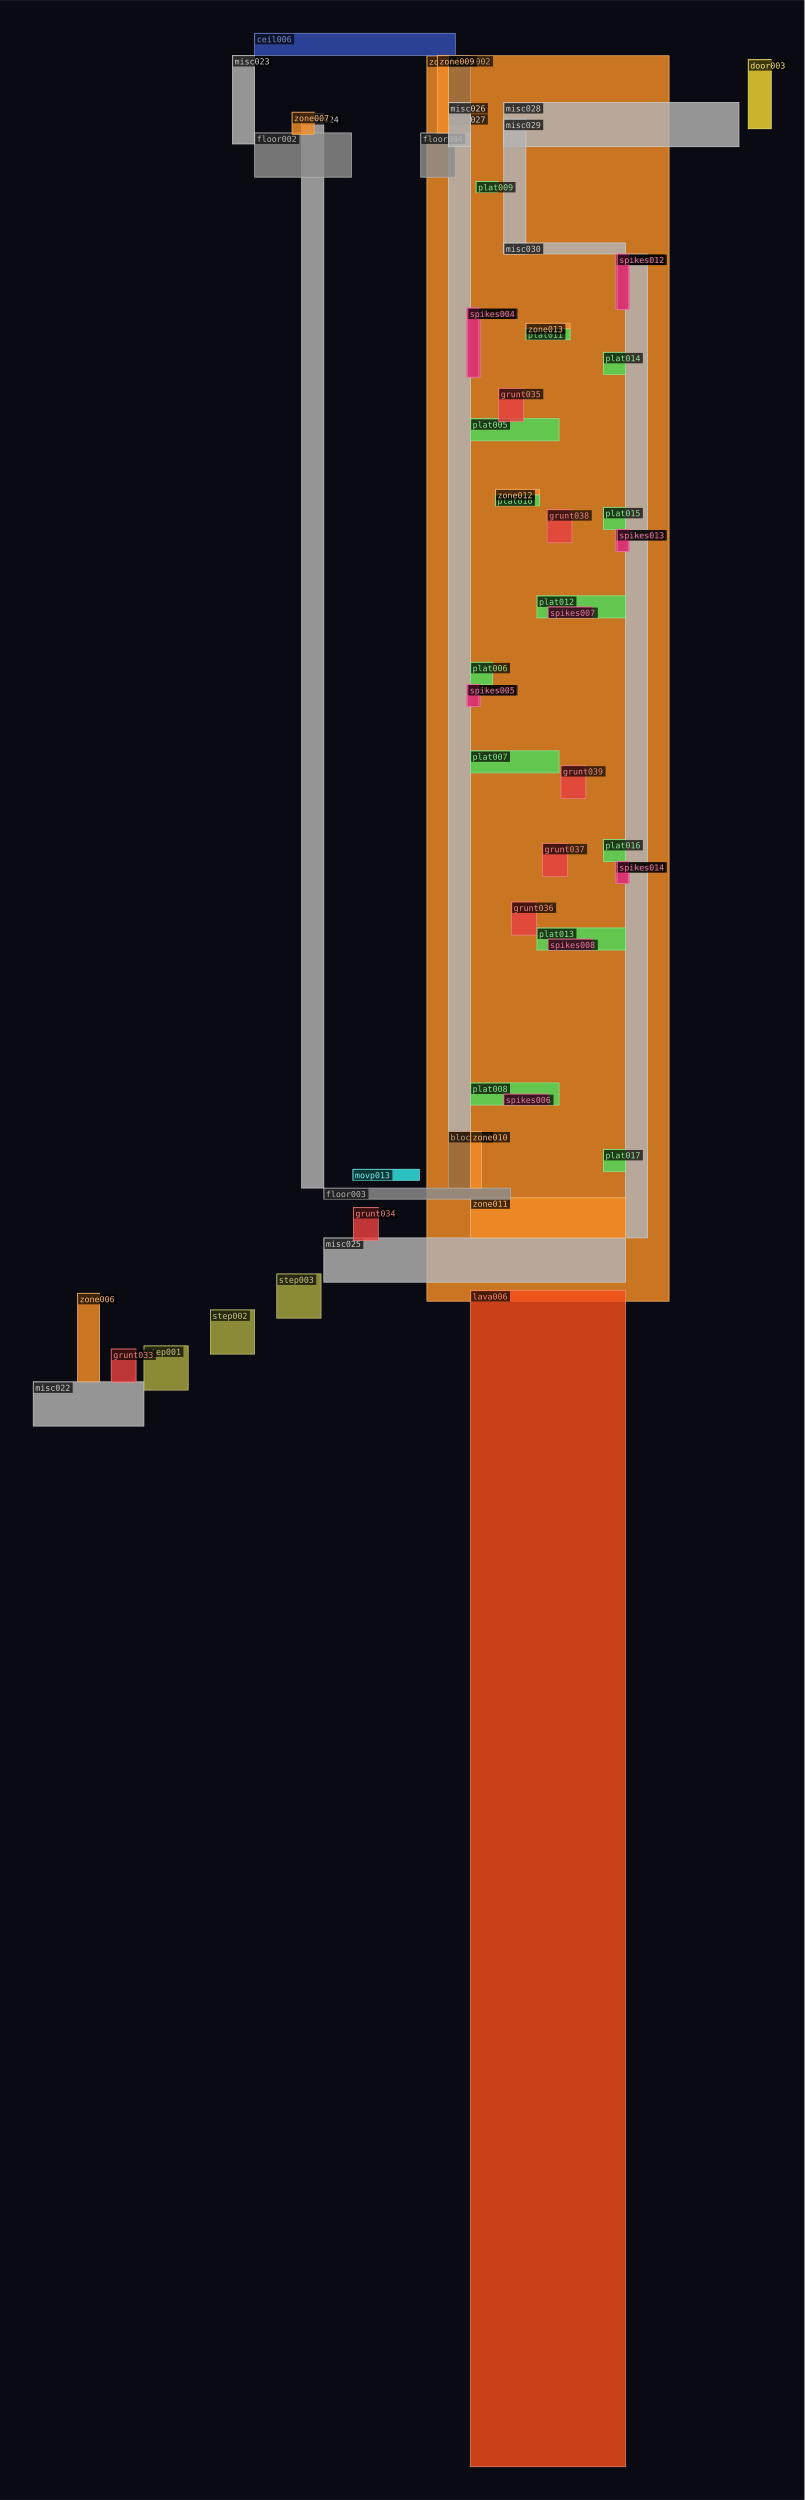
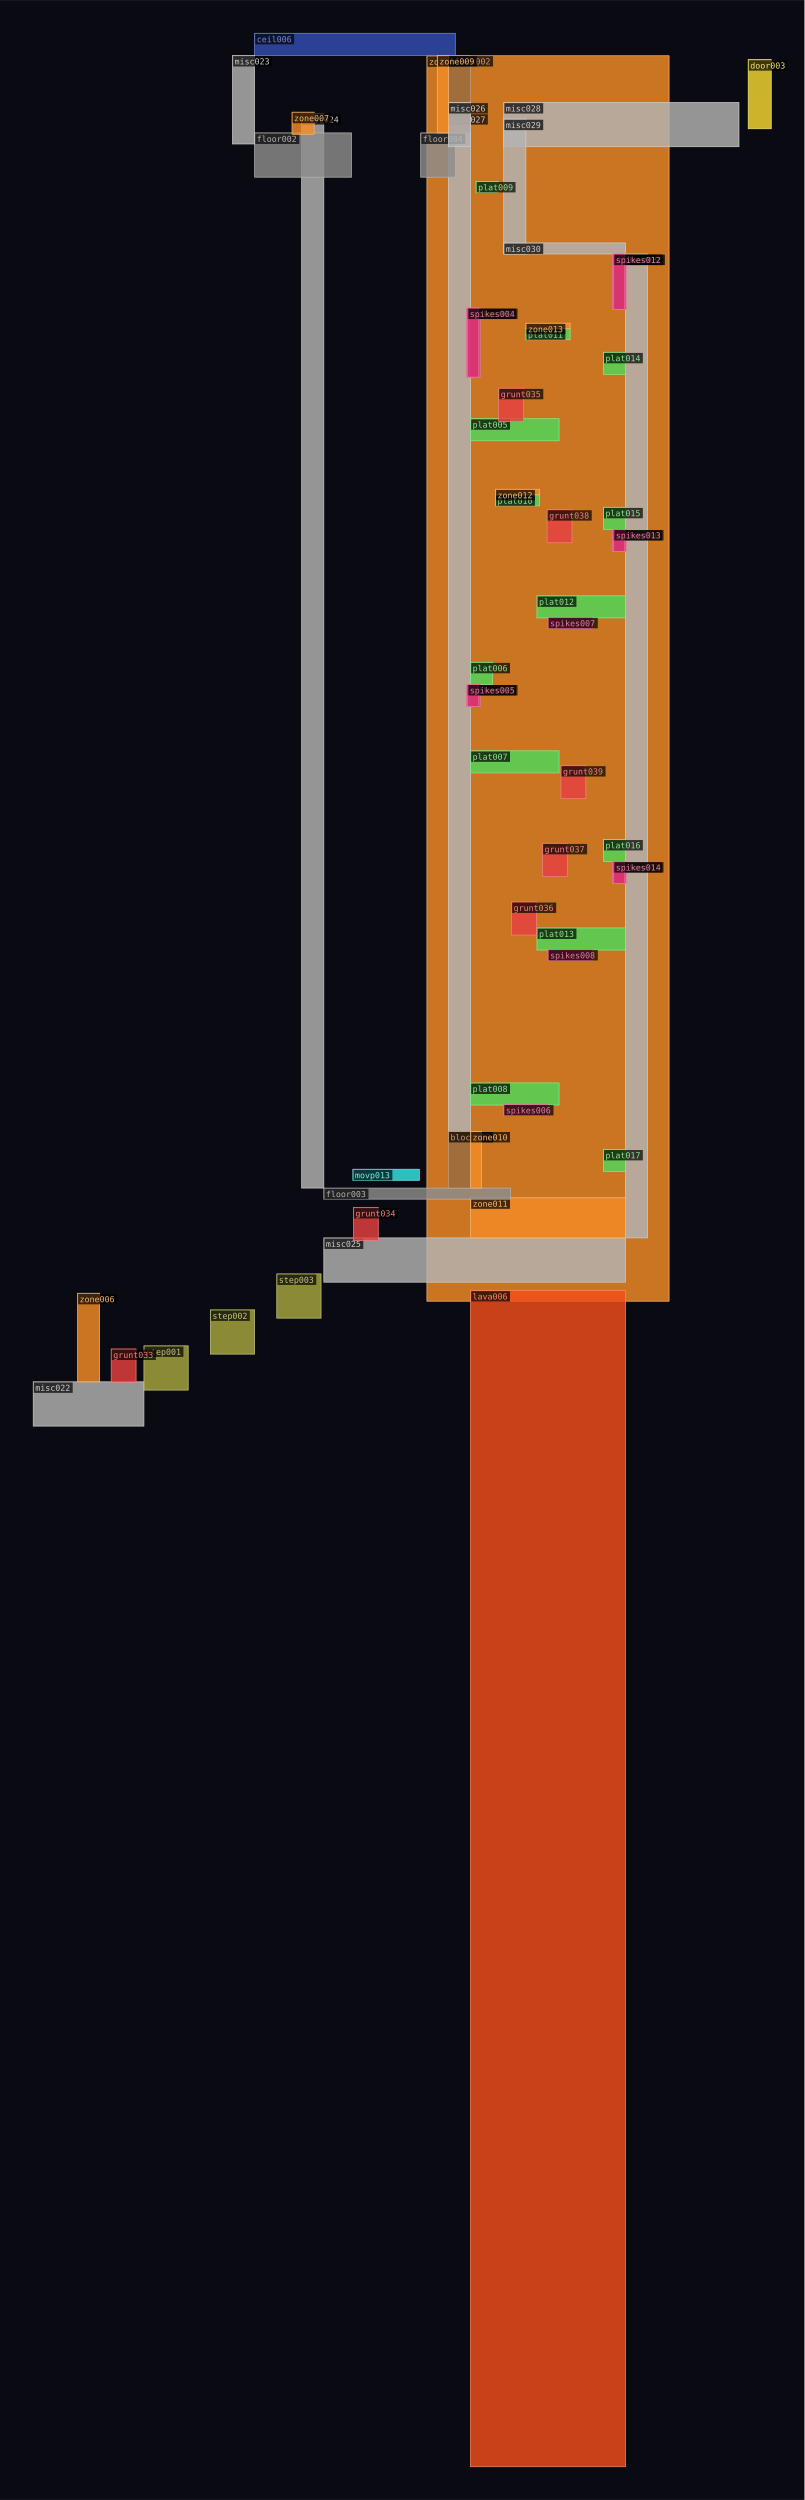
<svg xmlns="http://www.w3.org/2000/svg" viewBox="16064 -1370 2325.33 7226" width="901" height="2800" font-family="monospace">
  <rect x="16064" y="-1370" width="2325.33" height="7226" fill="#0a0a12" />
  <rect x="17298" y="-1209" width="700" height="3600" fill="#f28c26" fill-opacity="0.82" stroke="#f7b472" stroke-width="2" />
  <rect x="17300" y="-1207" width="112.16" height="30" fill="#000000" fill-opacity="0.7" />
  <text x="17304" y="-1183" font-size="24" fill="#f7b472">zone008</text>
  <rect x="17424" y="2360" width="448" height="3400" fill="#f24d1a" fill-opacity="0.82" stroke="#f78b6a" stroke-width="2" />
  <rect x="17426" y="2362" width="112.16" height="30" fill="#000000" fill-opacity="0.7" />
  <text x="17430" y="2386" font-size="24" fill="#f78b6a">lava006</text>
  <rect x="16936" y="-1042" width="64" height="3106" fill="#b3b3b3" fill-opacity="0.82" stroke="#cdcdcd" stroke-width="2" />
  <rect x="16938" y="-1040" width="112.16" height="30" fill="#000000" fill-opacity="0.7" />
  <text x="16942" y="-1016" font-size="24" fill="#cdcdcd">misc024</text>
  <rect x="17360" y="-1042" width="64" height="2942" fill="#b3b3b3" fill-opacity="0.82" stroke="#cdcdcd" stroke-width="2" />
  <rect x="17362" y="-1040" width="112.16" height="30" fill="#000000" fill-opacity="0.7" />
  <text x="17366" y="-1016" font-size="24" fill="#cdcdcd">misc027</text>
  <rect x="17872" y="-636" width="64" height="2844" fill="#b3b3b3" fill-opacity="0.82" stroke="#cdcdcd" stroke-width="2" />
  <rect x="17874" y="-634" width="112.16" height="30" fill="#000000" fill-opacity="0.7" />
  <text x="17878" y="-610" font-size="24" fill="#cdcdcd">misc031</text>
  <rect x="17000" y="2208" width="872" height="128" fill="#b3b3b3" fill-opacity="0.82" stroke="#cdcdcd" stroke-width="2" />
  <rect x="17002" y="2210" width="112.16" height="30" fill="#000000" fill-opacity="0.7" />
  <text x="17006" y="2234" font-size="24" fill="#cdcdcd">misc025</text>
  <rect x="17520" y="-1074" width="680" height="128" fill="#b3b3b3" fill-opacity="0.82" stroke="#cdcdcd" stroke-width="2" />
  <rect x="17522" y="-1072" width="112.16" height="30" fill="#000000" fill-opacity="0.7" />
  <text x="17526" y="-1048" font-size="24" fill="#cdcdcd">misc028</text>
  <rect x="17424" y="2092" width="448" height="116" fill="#f28c26" fill-opacity="0.82" stroke="#f7b472" stroke-width="2" />
  <rect x="17426" y="2094" width="112.16" height="30" fill="#000000" fill-opacity="0.7" />
  <text x="17430" y="2118" font-size="24" fill="#f7b472">zone011</text>
  <rect x="16160" y="2624" width="320" height="128" fill="#b3b3b3" fill-opacity="0.82" stroke="#cdcdcd" stroke-width="2" />
  <rect x="16162" y="2626" width="112.16" height="30" fill="#000000" fill-opacity="0.7" />
  <text x="16166" y="2650" font-size="24" fill="#cdcdcd">misc022</text>
  <rect x="16800" y="-1274" width="580" height="64" fill="#334db3" fill-opacity="0.82" stroke="#7a8bcd" stroke-width="2" />
  <rect x="16802" y="-1272" width="112.16" height="30" fill="#000000" fill-opacity="0.7" />
  <text x="16806" y="-1248" font-size="24" fill="#7a8bcd">ceil006</text>
  <rect x="16800" y="-986" width="280" height="128" fill="#8c8c8c" fill-opacity="0.82" stroke="#b4b4b4" stroke-width="2" />
  <rect x="16802" y="-984" width="127.04" height="30" fill="#000000" fill-opacity="0.7" />
  <text x="16806" y="-960" font-size="24" fill="#b4b4b4">floor002</text>
  <rect x="17520" y="-1026" width="64" height="390" fill="#b3b3b3" fill-opacity="0.82" stroke="#cdcdcd" stroke-width="2" />
  <rect x="17522" y="-1024" width="112.16" height="30" fill="#000000" fill-opacity="0.7" />
  <text x="17526" y="-1000" font-size="24" fill="#cdcdcd">misc029</text>
  <rect x="17000" y="2064" width="540" height="32" fill="#8c8c8c" fill-opacity="0.82" stroke="#b4b4b4" stroke-width="2" />
  <rect x="17002" y="2066" width="127.04" height="30" fill="#000000" fill-opacity="0.7" />
  <text x="17006" y="2090" font-size="24" fill="#b4b4b4">floor003</text>
  <rect x="16736" y="-1210" width="64" height="256" fill="#b3b3b3" fill-opacity="0.82" stroke="#cdcdcd" stroke-width="2" />
  <rect x="16738" y="-1208" width="112.16" height="30" fill="#000000" fill-opacity="0.7" />
  <text x="16742" y="-1184" font-size="24" fill="#cdcdcd">misc023</text>
  <rect x="17424" y="-160" width="256" height="64" fill="#4dd959" fill-opacity="0.82" stroke="#8be693" stroke-width="2" />
  <rect x="17426" y="-158" width="112.16" height="30" fill="#000000" fill-opacity="0.7" />
  <text x="17430" y="-134" font-size="24" fill="#8be693">plat005</text>
  <rect x="17616" y="352" width="256" height="64" fill="#4dd959" fill-opacity="0.82" stroke="#8be693" stroke-width="2" />
  <rect x="17618" y="354" width="112.16" height="30" fill="#000000" fill-opacity="0.7" />
  <text x="17622" y="378" font-size="24" fill="#8be693">plat012</text>
  <rect x="16288" y="2368" width="64" height="256" fill="#f28c26" fill-opacity="0.82" stroke="#f7b472" stroke-width="2" />
  <rect x="16290" y="2370" width="112.16" height="30" fill="#000000" fill-opacity="0.7" />
  <text x="16294" y="2394" font-size="24" fill="#f7b472">zone006</text>
  <rect x="16480" y="2520" width="128" height="128" fill="#a6a640" fill-opacity="0.82" stroke="#c5c583" stroke-width="2" />
  <rect x="16482" y="2522" width="112.16" height="30" fill="#000000" fill-opacity="0.7" />
  <text x="16486" y="2546" font-size="24" fill="#c5c583">step001</text>
  <rect x="16672" y="2416" width="128" height="128" fill="#a6a640" fill-opacity="0.82" stroke="#c5c583" stroke-width="2" />
  <rect x="16674" y="2418" width="112.16" height="30" fill="#000000" fill-opacity="0.7" />
  <text x="16678" y="2442" font-size="24" fill="#c5c583">step002</text>
  <rect x="16864" y="2312" width="128" height="128" fill="#a6a640" fill-opacity="0.82" stroke="#c5c583" stroke-width="2" />
  <rect x="16866" y="2314" width="112.16" height="30" fill="#000000" fill-opacity="0.7" />
  <text x="16870" y="2338" font-size="24" fill="#c5c583">step003</text>
  <rect x="17424" y="1760" width="256" height="64" fill="#4dd959" fill-opacity="0.82" stroke="#8be693" stroke-width="2" />
  <rect x="17426" y="1762" width="112.16" height="30" fill="#000000" fill-opacity="0.7" />
  <text x="17430" y="1786" font-size="24" fill="#8be693">plat008</text>
  <rect x="17424" y="800" width="256" height="64" fill="#4dd959" fill-opacity="0.82" stroke="#8be693" stroke-width="2" />
  <rect x="17426" y="802" width="112.16" height="30" fill="#000000" fill-opacity="0.7" />
  <text x="17430" y="826" font-size="24" fill="#8be693">plat007</text>
  <rect x="17616" y="1312" width="256" height="64" fill="#4dd959" fill-opacity="0.82" stroke="#8be693" stroke-width="2" />
  <rect x="17618" y="1314" width="112.16" height="30" fill="#000000" fill-opacity="0.7" />
  <text x="17622" y="1338" font-size="24" fill="#8be693">plat013</text>
  <rect x="17360" y="-1210" width="64" height="224" fill="#996b40" fill-opacity="0.82" stroke="#bd9f83" stroke-width="2" />
  <rect x="17362" y="-1208" width="127.04" height="30" fill="#000000" fill-opacity="0.7" />
  <text x="17366" y="-1184" font-size="24" fill="#bd9f83">block002</text>
  <rect x="18226.67" y="-1198" width="66.67" height="200" fill="#f2d933" fill-opacity="0.82" stroke="#f7e67a" stroke-width="2" />
  <rect x="18228.67" y="-1196" width="112.16" height="30" fill="#000000" fill-opacity="0.7" />
  <text x="18232.67" y="-1172" font-size="24" fill="#f7e67a">door003</text>
  <rect x="17280" y="-986" width="100" height="128" fill="#8c8c8c" fill-opacity="0.82" stroke="#b4b4b4" stroke-width="2" />
  <rect x="17282" y="-984" width="127.04" height="30" fill="#000000" fill-opacity="0.7" />
  <text x="17286" y="-960" font-size="24" fill="#b4b4b4">floor004</text>
  <rect x="17520" y="-668" width="352" height="32" fill="#b3b3b3" fill-opacity="0.82" stroke="#cdcdcd" stroke-width="2" />
  <rect x="17522" y="-666" width="112.16" height="30" fill="#000000" fill-opacity="0.7" />
  <text x="17526" y="-642" font-size="24" fill="#cdcdcd">misc030</text>
  <rect x="17360" y="1900" width="64" height="164" fill="#996b40" fill-opacity="0.82" stroke="#bd9f83" stroke-width="2" />
  <rect x="17362" y="1902" width="127.04" height="30" fill="#000000" fill-opacity="0.7" />
  <text x="17366" y="1926" font-size="24" fill="#bd9f83">block003</text>
  <rect x="17360" y="-1074" width="64" height="128" fill="#b3b3b3" fill-opacity="0.82" stroke="#cdcdcd" stroke-width="2" />
  <rect x="17362" y="-1072" width="112.16" height="30" fill="#000000" fill-opacity="0.7" />
  <text x="17366" y="-1048" font-size="24" fill="#cdcdcd">misc026</text>
  <rect x="17412" y="-480" width="40" height="200" fill="#d93373" fill-opacity="0.82" stroke="#e67aa4" stroke-width="2" />
  <rect x="17414" y="-478" width="141.92" height="30" fill="#000000" fill-opacity="0.7" />
  <text x="17418" y="-454" font-size="24" fill="#e67aa4">spikes002</text>
  <rect x="17328" y="-1210" width="32" height="224" fill="#f28c26" fill-opacity="0.82" stroke="#f7b472" stroke-width="2" />
  <rect x="17330" y="-1208" width="112.16" height="30" fill="#000000" fill-opacity="0.7" />
  <text x="17334" y="-1184" font-size="24" fill="#f7b472">zone009</text>
  <rect x="17645.34" y="102.74" width="72" height="96" fill="#e64040" fill-opacity="0.82" stroke="#ee8383" stroke-width="2" />
  <rect x="17647.34" y="104.74" width="127.04" height="30" fill="#000000" fill-opacity="0.7" />
  <text x="17651.34" y="128.74" font-size="24" fill="#ee8383">grunt038</text>
  <rect x="17085.34" y="2119.93" width="72" height="96" fill="#e64040" fill-opacity="0.82" stroke="#ee8383" stroke-width="2" />
  <rect x="17087.34" y="2121.93" width="127.04" height="30" fill="#000000" fill-opacity="0.7" />
  <text x="17091.34" y="2145.93" font-size="24" fill="#ee8383">grunt034</text>
  <rect x="17505.34" y="-248.06" width="72" height="96" fill="#e64040" fill-opacity="0.82" stroke="#ee8383" stroke-width="2" />
  <rect x="17507.34" y="-246.06" width="127.04" height="30" fill="#000000" fill-opacity="0.7" />
  <text x="17511.34" y="-222.06" font-size="24" fill="#ee8383">grunt035</text>
  <rect x="16385.34" y="2529.02" width="72" height="96" fill="#e64040" fill-opacity="0.82" stroke="#ee8383" stroke-width="2" />
  <rect x="16387.34" y="2531.02" width="127.04" height="30" fill="#000000" fill-opacity="0.7" />
  <text x="16391.34" y="2555.02" font-size="24" fill="#ee8383">grunt033</text>
  <rect x="17542.59" y="1236.74" width="72" height="96" fill="#e64040" fill-opacity="0.82" stroke="#ee8383" stroke-width="2" />
  <rect x="17544.59" y="1238.74" width="127.04" height="30" fill="#000000" fill-opacity="0.7" />
  <text x="17548.59" y="1262.74" font-size="24" fill="#ee8383">grunt036</text>
  <rect x="17632.01" y="1067.3" width="72" height="96" fill="#e64040" fill-opacity="0.82" stroke="#ee8383" stroke-width="2" />
  <rect x="17634.01" y="1069.3" width="127.04" height="30" fill="#000000" fill-opacity="0.7" />
  <text x="17638.01" y="1093.3" font-size="24" fill="#ee8383">grunt037</text>
  <rect x="17685.34" y="842.44" width="72" height="96" fill="#e64040" fill-opacity="0.82" stroke="#ee8383" stroke-width="2" />
  <rect x="17687.34" y="844.44" width="127.04" height="30" fill="#000000" fill-opacity="0.7" />
  <text x="17691.34" y="868.44" font-size="24" fill="#ee8383">grunt039</text>
-   <rect x="17844" y="-636" width="40" height="160" fill="#d93373" fill-opacity="0.82" stroke="#e67aa4" stroke-width="2" />
-   <rect x="17846" y="-634" width="141.92" height="30" fill="#000000" fill-opacity="0.7" />
-   <text x="17850" y="-610" font-size="24" fill="#e67aa4">spikes009</text>
+   <rect x="17834" y="-636" width="40" height="160" fill="#d93373" fill-opacity="0.82" stroke="#e67aa4" stroke-width="2" />
+   <rect x="17836" y="-634" width="141.92" height="30" fill="#000000" fill-opacity="0.7" />
+   <text x="17840" y="-610" font-size="24" fill="#e67aa4">spikes009</text>
  <rect x="17416" y="-480" width="32" height="200" fill="#d93373" fill-opacity="0.82" stroke="#e67aa4" stroke-width="2" />
  <rect x="17418" y="-478" width="141.92" height="30" fill="#000000" fill-opacity="0.7" />
  <text x="17422" y="-454" font-size="24" fill="#e67aa4">spikes004</text>
  <rect x="17084" y="2009.5" width="192" height="32" fill="#33e6e6" fill-opacity="0.82" stroke="#7aeeee" stroke-width="2" />
  <rect x="17086" y="2011.5" width="112.16" height="30" fill="#000000" fill-opacity="0.7" />
  <text x="17090" y="2035.5" font-size="24" fill="#7aeeee">movp013</text>
  <rect x="17424" y="1900" width="32" height="164" fill="#f28c26" fill-opacity="0.82" stroke="#f7b472" stroke-width="2" />
  <rect x="17426" y="1902" width="112.16" height="30" fill="#000000" fill-opacity="0.7" />
  <text x="17430" y="1926" font-size="24" fill="#f7b472">zone010</text>
-   <rect x="17848" y="-636" width="32" height="160" fill="#d93373" fill-opacity="0.82" stroke="#e67aa4" stroke-width="2" />
-   <rect x="17850" y="-634" width="141.92" height="30" fill="#000000" fill-opacity="0.7" />
-   <text x="17854" y="-610" font-size="24" fill="#e67aa4">spikes012</text>
-   <rect x="17520" y="1792" width="128" height="32" fill="#d93373" fill-opacity="0.82" stroke="#e67aa4" stroke-width="2" />
-   <rect x="17522" y="1794" width="141.92" height="30" fill="#000000" fill-opacity="0.7" />
-   <text x="17526" y="1818" font-size="24" fill="#e67aa4">spikes006</text>
-   <rect x="17648" y="1344" width="128" height="32" fill="#d93373" fill-opacity="0.82" stroke="#e67aa4" stroke-width="2" />
-   <rect x="17650" y="1346" width="141.92" height="30" fill="#000000" fill-opacity="0.7" />
-   <text x="17654" y="1370" font-size="24" fill="#e67aa4">spikes008</text>
-   <rect x="17648" y="384" width="128" height="32" fill="#d93373" fill-opacity="0.82" stroke="#e67aa4" stroke-width="2" />
-   <rect x="17650" y="386" width="141.92" height="30" fill="#000000" fill-opacity="0.7" />
-   <text x="17654" y="410" font-size="24" fill="#e67aa4">spikes007</text>
+   <rect x="17838" y="-636" width="32" height="160" fill="#d93373" fill-opacity="0.82" stroke="#e67aa4" stroke-width="2" />
+   <rect x="17840" y="-634" width="141.92" height="30" fill="#000000" fill-opacity="0.7" />
+   <text x="17844" y="-610" font-size="24" fill="#e67aa4">spikes012</text>
+   <rect x="17520" y="1822" width="128" height="32" fill="#d93373" fill-opacity="0.82" stroke="#e67aa4" stroke-width="2" />
+   <rect x="17522" y="1824" width="141.92" height="30" fill="#000000" fill-opacity="0.7" />
+   <text x="17526" y="1848" font-size="24" fill="#e67aa4">spikes006</text>
+   <rect x="17648" y="1374" width="128" height="32" fill="#d93373" fill-opacity="0.82" stroke="#e67aa4" stroke-width="2" />
+   <rect x="17650" y="1376" width="141.92" height="30" fill="#000000" fill-opacity="0.7" />
+   <text x="17654" y="1400" font-size="24" fill="#e67aa4">spikes008</text>
+   <rect x="17648" y="414" width="128" height="32" fill="#d93373" fill-opacity="0.82" stroke="#e67aa4" stroke-width="2" />
+   <rect x="17650" y="416" width="141.92" height="30" fill="#000000" fill-opacity="0.7" />
+   <text x="17654" y="440" font-size="24" fill="#e67aa4">spikes007</text>
  <rect x="17808" y="1952" width="64" height="64" fill="#4dd959" fill-opacity="0.82" stroke="#8be693" stroke-width="2" />
  <rect x="17810" y="1954" width="112.16" height="30" fill="#000000" fill-opacity="0.7" />
  <text x="17814" y="1978" font-size="24" fill="#8be693">plat017</text>
  <rect x="17808" y="-352" width="64" height="64" fill="#4dd959" fill-opacity="0.82" stroke="#8be693" stroke-width="2" />
  <rect x="17810" y="-350" width="112.16" height="30" fill="#000000" fill-opacity="0.7" />
  <text x="17814" y="-326" font-size="24" fill="#8be693">plat014</text>
  <rect x="17808" y="1056" width="64" height="64" fill="#4dd959" fill-opacity="0.82" stroke="#8be693" stroke-width="2" />
  <rect x="17810" y="1058" width="112.16" height="30" fill="#000000" fill-opacity="0.7" />
  <text x="17814" y="1082" font-size="24" fill="#8be693">plat016</text>
  <rect x="17424" y="544" width="64" height="64" fill="#4dd959" fill-opacity="0.82" stroke="#8be693" stroke-width="2" />
  <rect x="17426" y="546" width="112.16" height="30" fill="#000000" fill-opacity="0.7" />
  <text x="17430" y="570" font-size="24" fill="#8be693">plat006</text>
  <rect x="17808" y="96" width="64" height="64" fill="#4dd959" fill-opacity="0.82" stroke="#8be693" stroke-width="2" />
  <rect x="17810" y="98" width="112.16" height="30" fill="#000000" fill-opacity="0.7" />
  <text x="17814" y="122" font-size="24" fill="#8be693">plat015</text>
  <rect x="16908" y="-1046" width="64" height="64" fill="#f28c26" fill-opacity="0.82" stroke="#f7b472" stroke-width="2" />
  <rect x="16910" y="-1044" width="112.16" height="30" fill="#000000" fill-opacity="0.7" />
  <text x="16914" y="-1020" font-size="24" fill="#f7b472">zone007</text>
  <rect x="17496" y="60" width="128" height="32" fill="#4dd959" fill-opacity="0.82" stroke="#8be693" stroke-width="2" />
  <rect x="17498" y="62" width="112.16" height="30" fill="#000000" fill-opacity="0.7" />
  <text x="17502" y="86" font-size="24" fill="#8be693">plat010</text>
  <rect x="17584" y="-420" width="128" height="32" fill="#4dd959" fill-opacity="0.82" stroke="#8be693" stroke-width="2" />
  <rect x="17586" y="-418" width="112.16" height="30" fill="#000000" fill-opacity="0.7" />
  <text x="17590" y="-394" font-size="24" fill="#8be693">plat011</text>
-   <rect x="17844" y="1120" width="40" height="64" fill="#d93373" fill-opacity="0.82" stroke="#e67aa4" stroke-width="2" />
-   <rect x="17846" y="1122" width="141.92" height="30" fill="#000000" fill-opacity="0.7" />
-   <text x="17850" y="1146" font-size="24" fill="#e67aa4">spikes011</text>
+   <rect x="17834" y="1120" width="40" height="64" fill="#d93373" fill-opacity="0.82" stroke="#e67aa4" stroke-width="2" />
+   <rect x="17836" y="1122" width="141.92" height="30" fill="#000000" fill-opacity="0.7" />
+   <text x="17840" y="1146" font-size="24" fill="#e67aa4">spikes011</text>
  <rect x="17412" y="608" width="40" height="64" fill="#d93373" fill-opacity="0.82" stroke="#e67aa4" stroke-width="2" />
  <rect x="17414" y="610" width="141.92" height="30" fill="#000000" fill-opacity="0.7" />
  <text x="17418" y="634" font-size="24" fill="#e67aa4">spikes003</text>
-   <rect x="17844" y="160" width="40" height="64" fill="#d93373" fill-opacity="0.82" stroke="#e67aa4" stroke-width="2" />
-   <rect x="17846" y="162" width="141.92" height="30" fill="#000000" fill-opacity="0.7" />
-   <text x="17850" y="186" font-size="24" fill="#e67aa4">spikes010</text>
+   <rect x="17834" y="160" width="40" height="64" fill="#d93373" fill-opacity="0.82" stroke="#e67aa4" stroke-width="2" />
+   <rect x="17836" y="162" width="141.92" height="30" fill="#000000" fill-opacity="0.7" />
+   <text x="17840" y="186" font-size="24" fill="#e67aa4">spikes010</text>
  <rect x="17416" y="608" width="32" height="64" fill="#d93373" fill-opacity="0.82" stroke="#e67aa4" stroke-width="2" />
  <rect x="17418" y="610" width="141.92" height="30" fill="#000000" fill-opacity="0.7" />
  <text x="17422" y="634" font-size="24" fill="#e67aa4">spikes005</text>
-   <rect x="17848" y="1120" width="32" height="64" fill="#d93373" fill-opacity="0.82" stroke="#e67aa4" stroke-width="2" />
-   <rect x="17850" y="1122" width="141.92" height="30" fill="#000000" fill-opacity="0.7" />
-   <text x="17854" y="1146" font-size="24" fill="#e67aa4">spikes014</text>
-   <rect x="17848" y="160" width="32" height="64" fill="#d93373" fill-opacity="0.82" stroke="#e67aa4" stroke-width="2" />
-   <rect x="17850" y="162" width="141.92" height="30" fill="#000000" fill-opacity="0.7" />
-   <text x="17854" y="186" font-size="24" fill="#e67aa4">spikes013</text>
+   <rect x="17838" y="1120" width="32" height="64" fill="#d93373" fill-opacity="0.82" stroke="#e67aa4" stroke-width="2" />
+   <rect x="17840" y="1122" width="141.92" height="30" fill="#000000" fill-opacity="0.7" />
+   <text x="17844" y="1146" font-size="24" fill="#e67aa4">spikes014</text>
+   <rect x="17838" y="160" width="32" height="64" fill="#d93373" fill-opacity="0.82" stroke="#e67aa4" stroke-width="2" />
+   <rect x="17840" y="162" width="141.92" height="30" fill="#000000" fill-opacity="0.7" />
+   <text x="17844" y="186" font-size="24" fill="#e67aa4">spikes013</text>
  <rect x="17440" y="-846" width="64" height="32" fill="#4dd959" fill-opacity="0.82" stroke="#8be693" stroke-width="2" />
  <rect x="17442" y="-844" width="112.16" height="30" fill="#000000" fill-opacity="0.7" />
  <text x="17446" y="-820" font-size="24" fill="#8be693">plat009</text>
  <rect x="17496" y="44" width="128" height="16" fill="#f28c26" fill-opacity="0.82" stroke="#f7b472" stroke-width="2" />
  <rect x="17498" y="46" width="112.16" height="30" fill="#000000" fill-opacity="0.7" />
  <text x="17502" y="70" font-size="24" fill="#f7b472">zone012</text>
  <rect x="17584" y="-436" width="128" height="16" fill="#f28c26" fill-opacity="0.82" stroke="#f7b472" stroke-width="2" />
  <rect x="17586" y="-434" width="112.16" height="30" fill="#000000" fill-opacity="0.7" />
  <text x="17590" y="-410" font-size="24" fill="#f7b472">zone013</text>
</svg>
